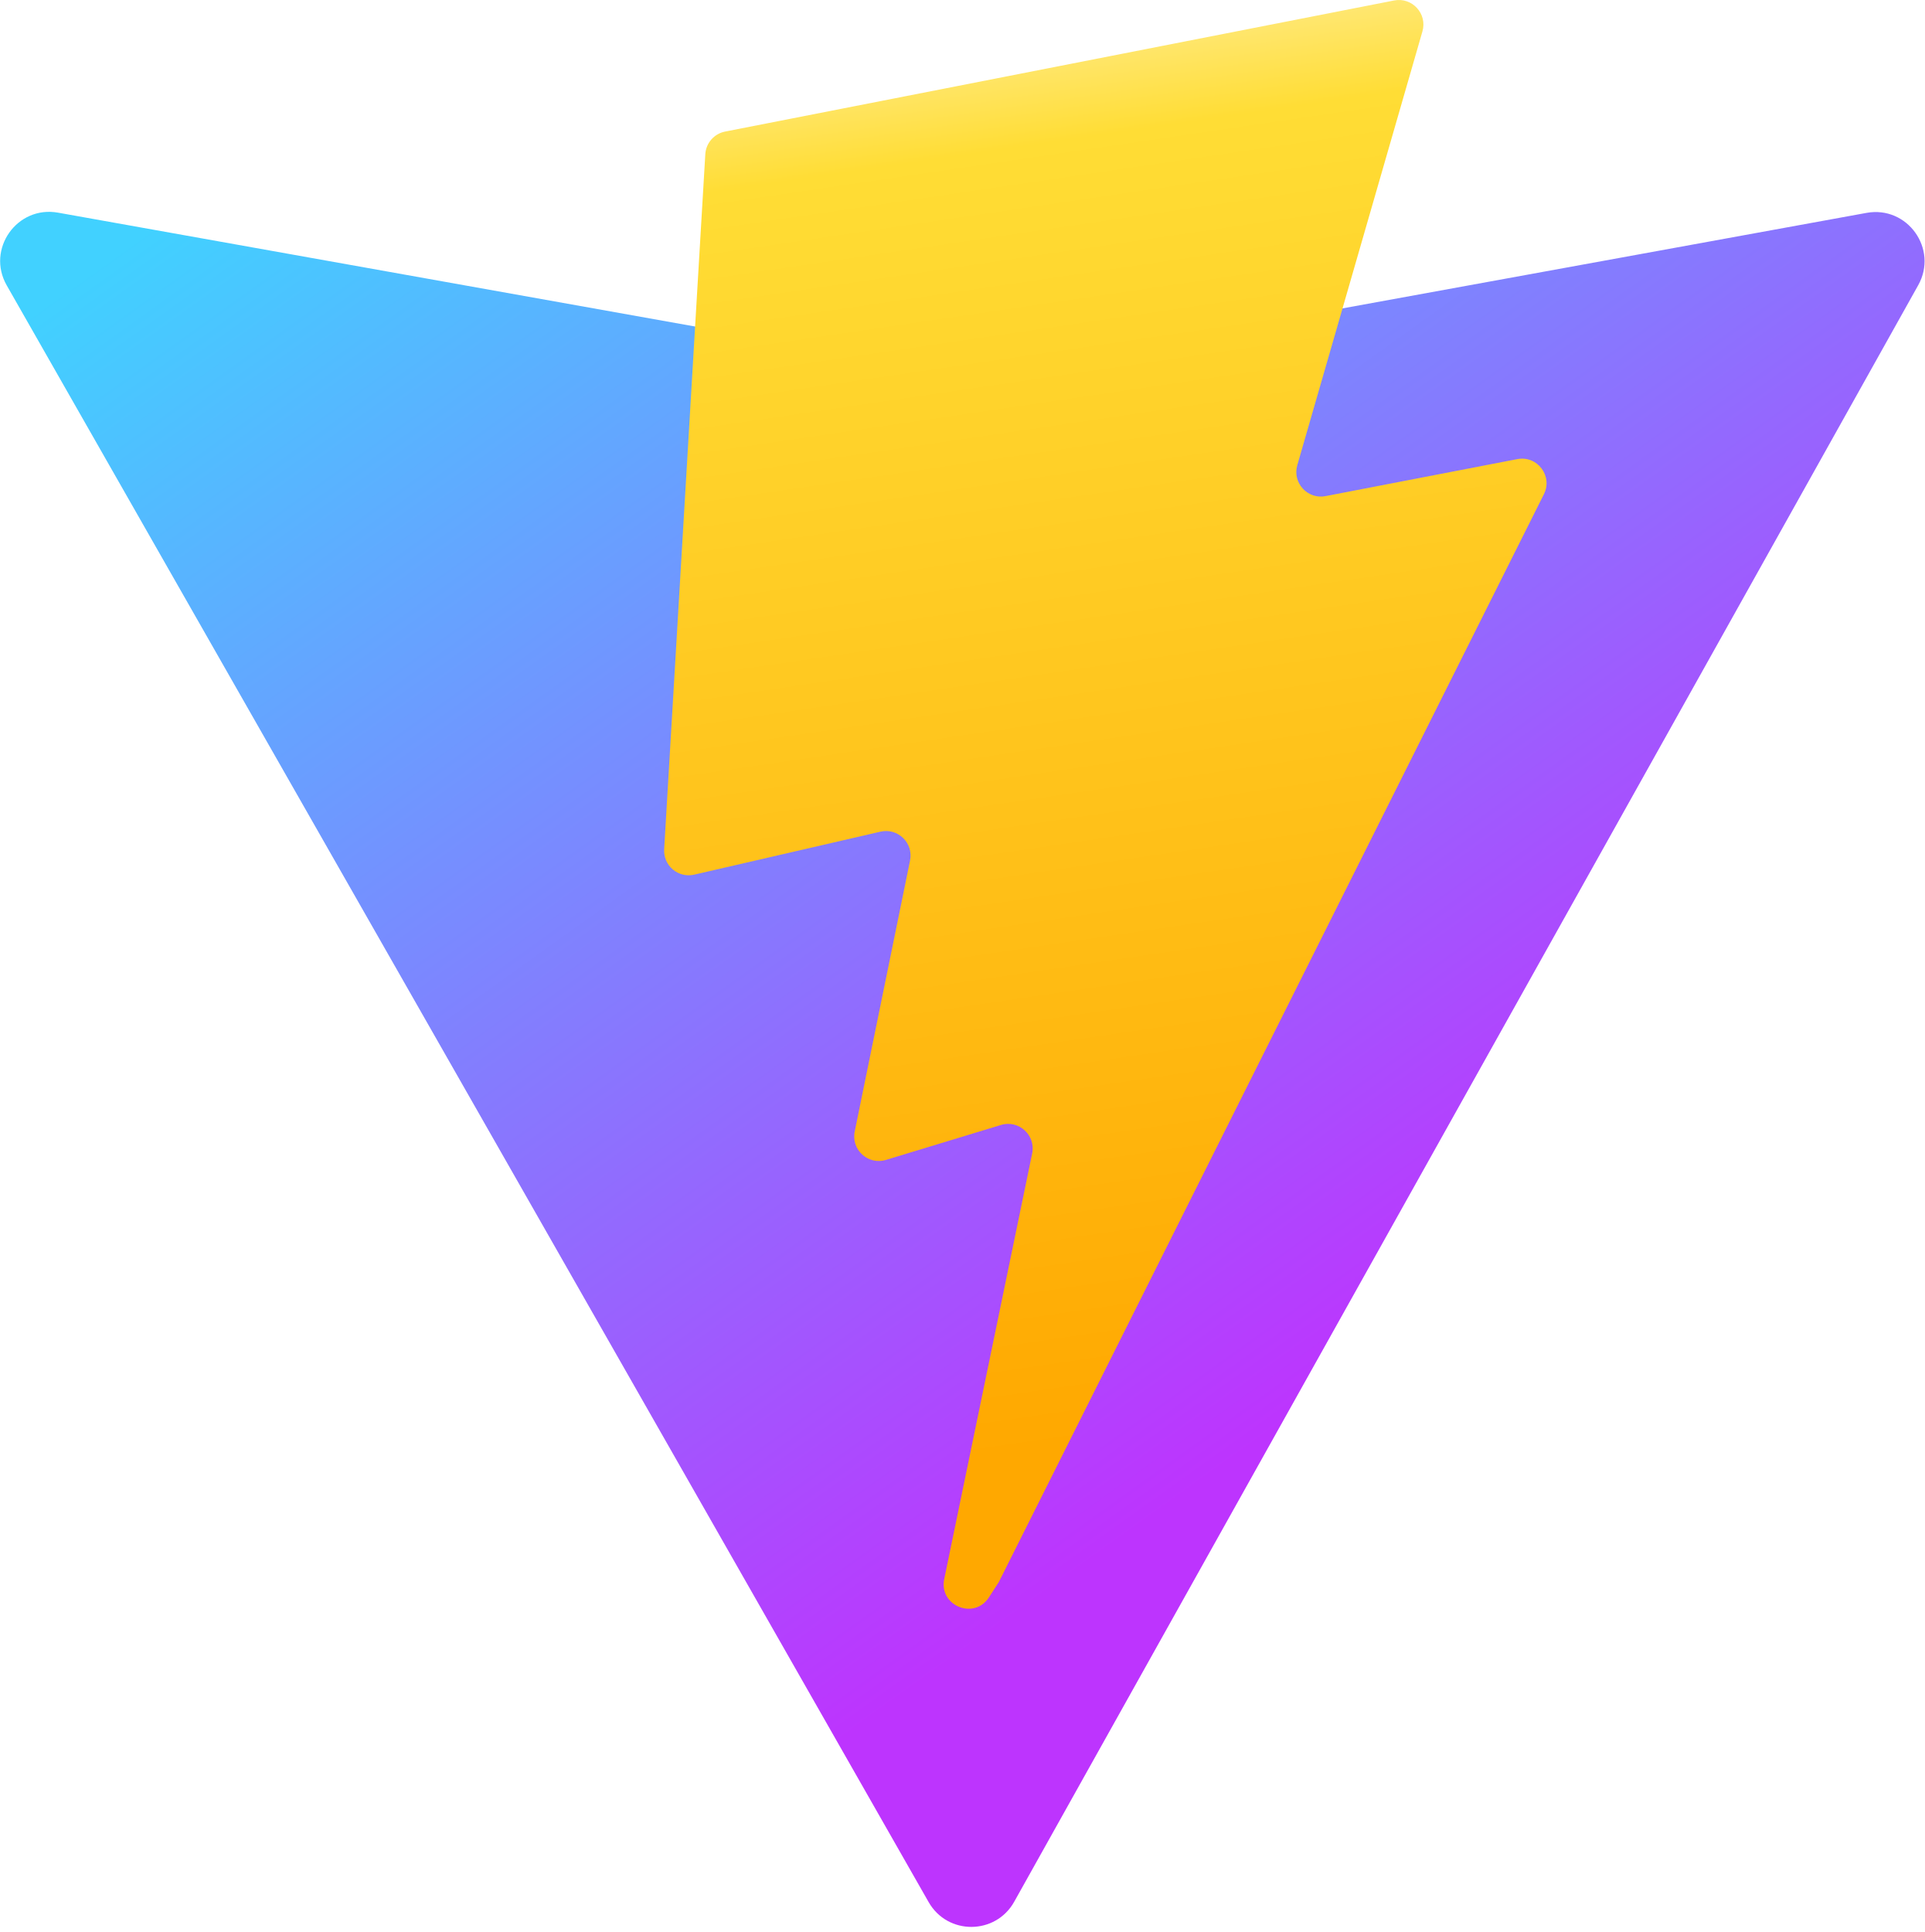
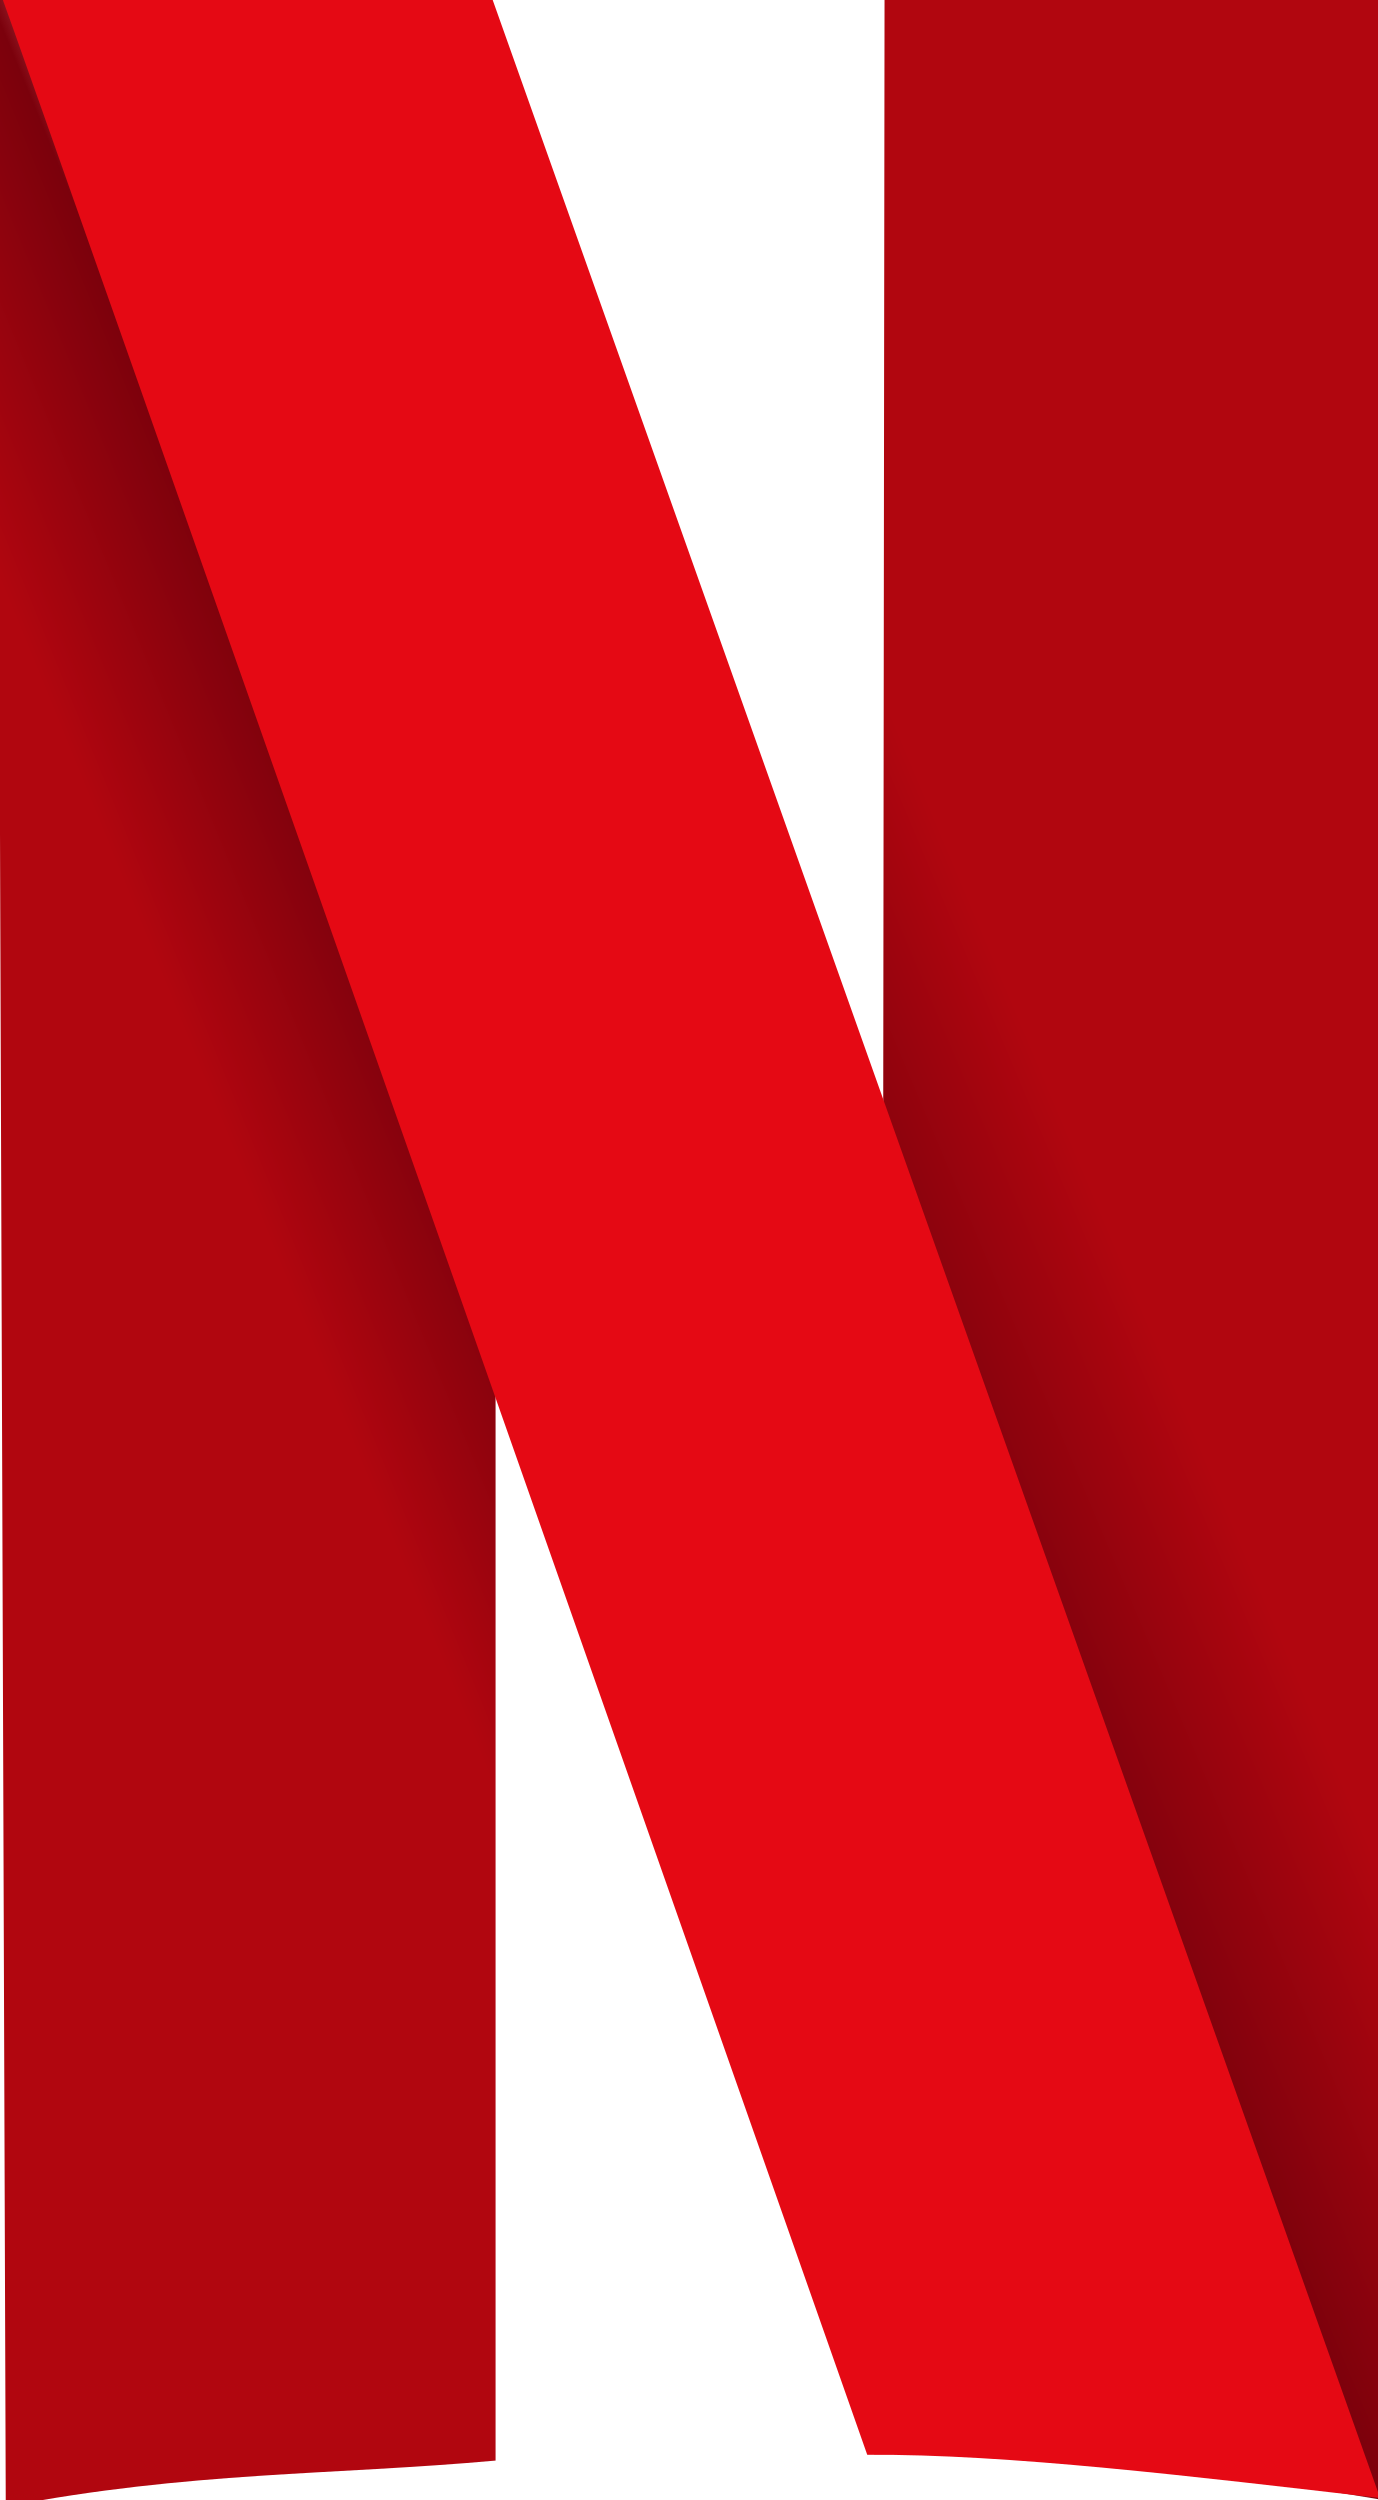
- <svg xmlns="http://www.w3.org/2000/svg" aria-hidden="true" role="img" class="iconify iconify--logos" width="31.88" height="32" preserveAspectRatio="xMidYMid meet" viewBox="0 0 256 257">
-   <defs>
-     <linearGradient id="IconifyId1813088fe1fbc01fb466" x1="-.828%" x2="57.636%" y1="7.652%" y2="78.411%">
-       <stop offset="0%" stop-color="#41D1FF" />
-       <stop offset="100%" stop-color="#BD34FE" />
+ <svg xmlns="http://www.w3.org/2000/svg" xmlns:xlink="http://www.w3.org/1999/xlink" id="Netflix_Symbol_RGB" viewBox="0 0 551.111 1000" version="1.1" width="551.111" height="1000">
+   <defs id="defs4">
+     <linearGradient id="linearGradient35887">
+       <stop style="stop-color:#b1060f;stop-opacity:1;" offset="0" id="stop35883" />
+       <stop style="stop-color:#7b010c;stop-opacity:1" offset="0.625" id="stop36053" />
+       <stop style="stop-color:#b1060f;stop-opacity:0;" offset="1" id="stop35885" />
    </linearGradient>
-     <linearGradient id="IconifyId1813088fe1fbc01fb467" x1="43.376%" x2="50.316%" y1="2.242%" y2="89.03%">
-       <stop offset="0%" stop-color="#FFEA83" />
-       <stop offset="8.333%" stop-color="#FFDD35" />
-       <stop offset="100%" stop-color="#FFA800" />
+     <linearGradient id="linearGradient19332">
+       <stop style="stop-color:#b1060f;stop-opacity:1" offset="0" id="stop19328" />
+       <stop style="stop-color:#7b010c;stop-opacity:1" offset="0.546" id="stop19560" />
+       <stop style="stop-color:#e50914;stop-opacity:0;" offset="1" id="stop19330" />
    </linearGradient>
+     <style id="style2">.cls-1{fill:#e50914;}</style>
+     <linearGradient xlink:href="#linearGradient19332" id="linearGradient13368" x1="78.234" y1="423.767" x2="221.663" y2="365.092" gradientUnits="userSpaceOnUse" />
+     <linearGradient xlink:href="#linearGradient35887" id="linearGradient35889" x1="456.365" y1="521.56" x2="309.676" y2="583.495" gradientUnits="userSpaceOnUse" />
  </defs>
-   <path fill="url(#IconifyId1813088fe1fbc01fb466)" d="M255.153 37.938L134.897 252.976c-2.483 4.44-8.862 4.466-11.382.048L.875 37.958c-2.746-4.814 1.371-10.646 6.827-9.67l120.385 21.517a6.537 6.537 0 0 0 2.322-.004l117.867-21.483c5.438-.991 9.574 4.796 6.877 9.62Z" />
-   <path fill="url(#IconifyId1813088fe1fbc01fb467)" d="M185.432.063L96.44 17.501a3.268 3.268 0 0 0-2.634 3.014l-5.474 92.456a3.268 3.268 0 0 0 3.997 3.378l24.777-5.718c2.318-.535 4.413 1.507 3.936 3.838l-7.361 36.047c-.495 2.426 1.782 4.5 4.151 3.78l15.304-4.649c2.372-.72 4.652 1.36 4.15 3.788l-11.698 56.621c-.732 3.542 3.979 5.473 5.943 2.437l1.313-2.028l72.516-144.72c1.215-2.423-.88-5.186-3.54-4.672l-25.505 4.922c-2.396.462-4.435-1.77-3.759-4.114l16.646-57.705c.677-2.35-1.37-4.583-3.769-4.113Z" />
+   <path style="fill:url(#linearGradient13368);stroke:none;stroke-width:1px;stroke-linecap:butt;stroke-linejoin:miter;stroke-opacity:1;fill-opacity:1" d="M -1.152,-1.152 2.305,1002.67 C 75.578,988.559 133.197,990.101 198.229,984.23 V 0 Z" id="path6055" />
+   <path style="fill:url(#linearGradient35889);stroke:none;stroke-width:1px;stroke-linecap:butt;stroke-linejoin:miter;stroke-opacity:1;fill-opacity:1" d="m 353.816,0 h 199.382 l 2.305,1000.365 -202.839,-33.422 z" id="path678" />
+   <path style="fill:#e50914;fill-opacity:1;stroke:none;stroke-width:1px;stroke-linecap:butt;stroke-linejoin:miter;stroke-opacity:1" d="M 1.152,-3.6590427e-7 C 5.762,11.525 346.901,981.925 346.901,981.925 c 56.056,-0.4 131.219,8.753 205.144,17.287 L 197.077,-3.6590427e-7 Z" id="path362" />
</svg>
